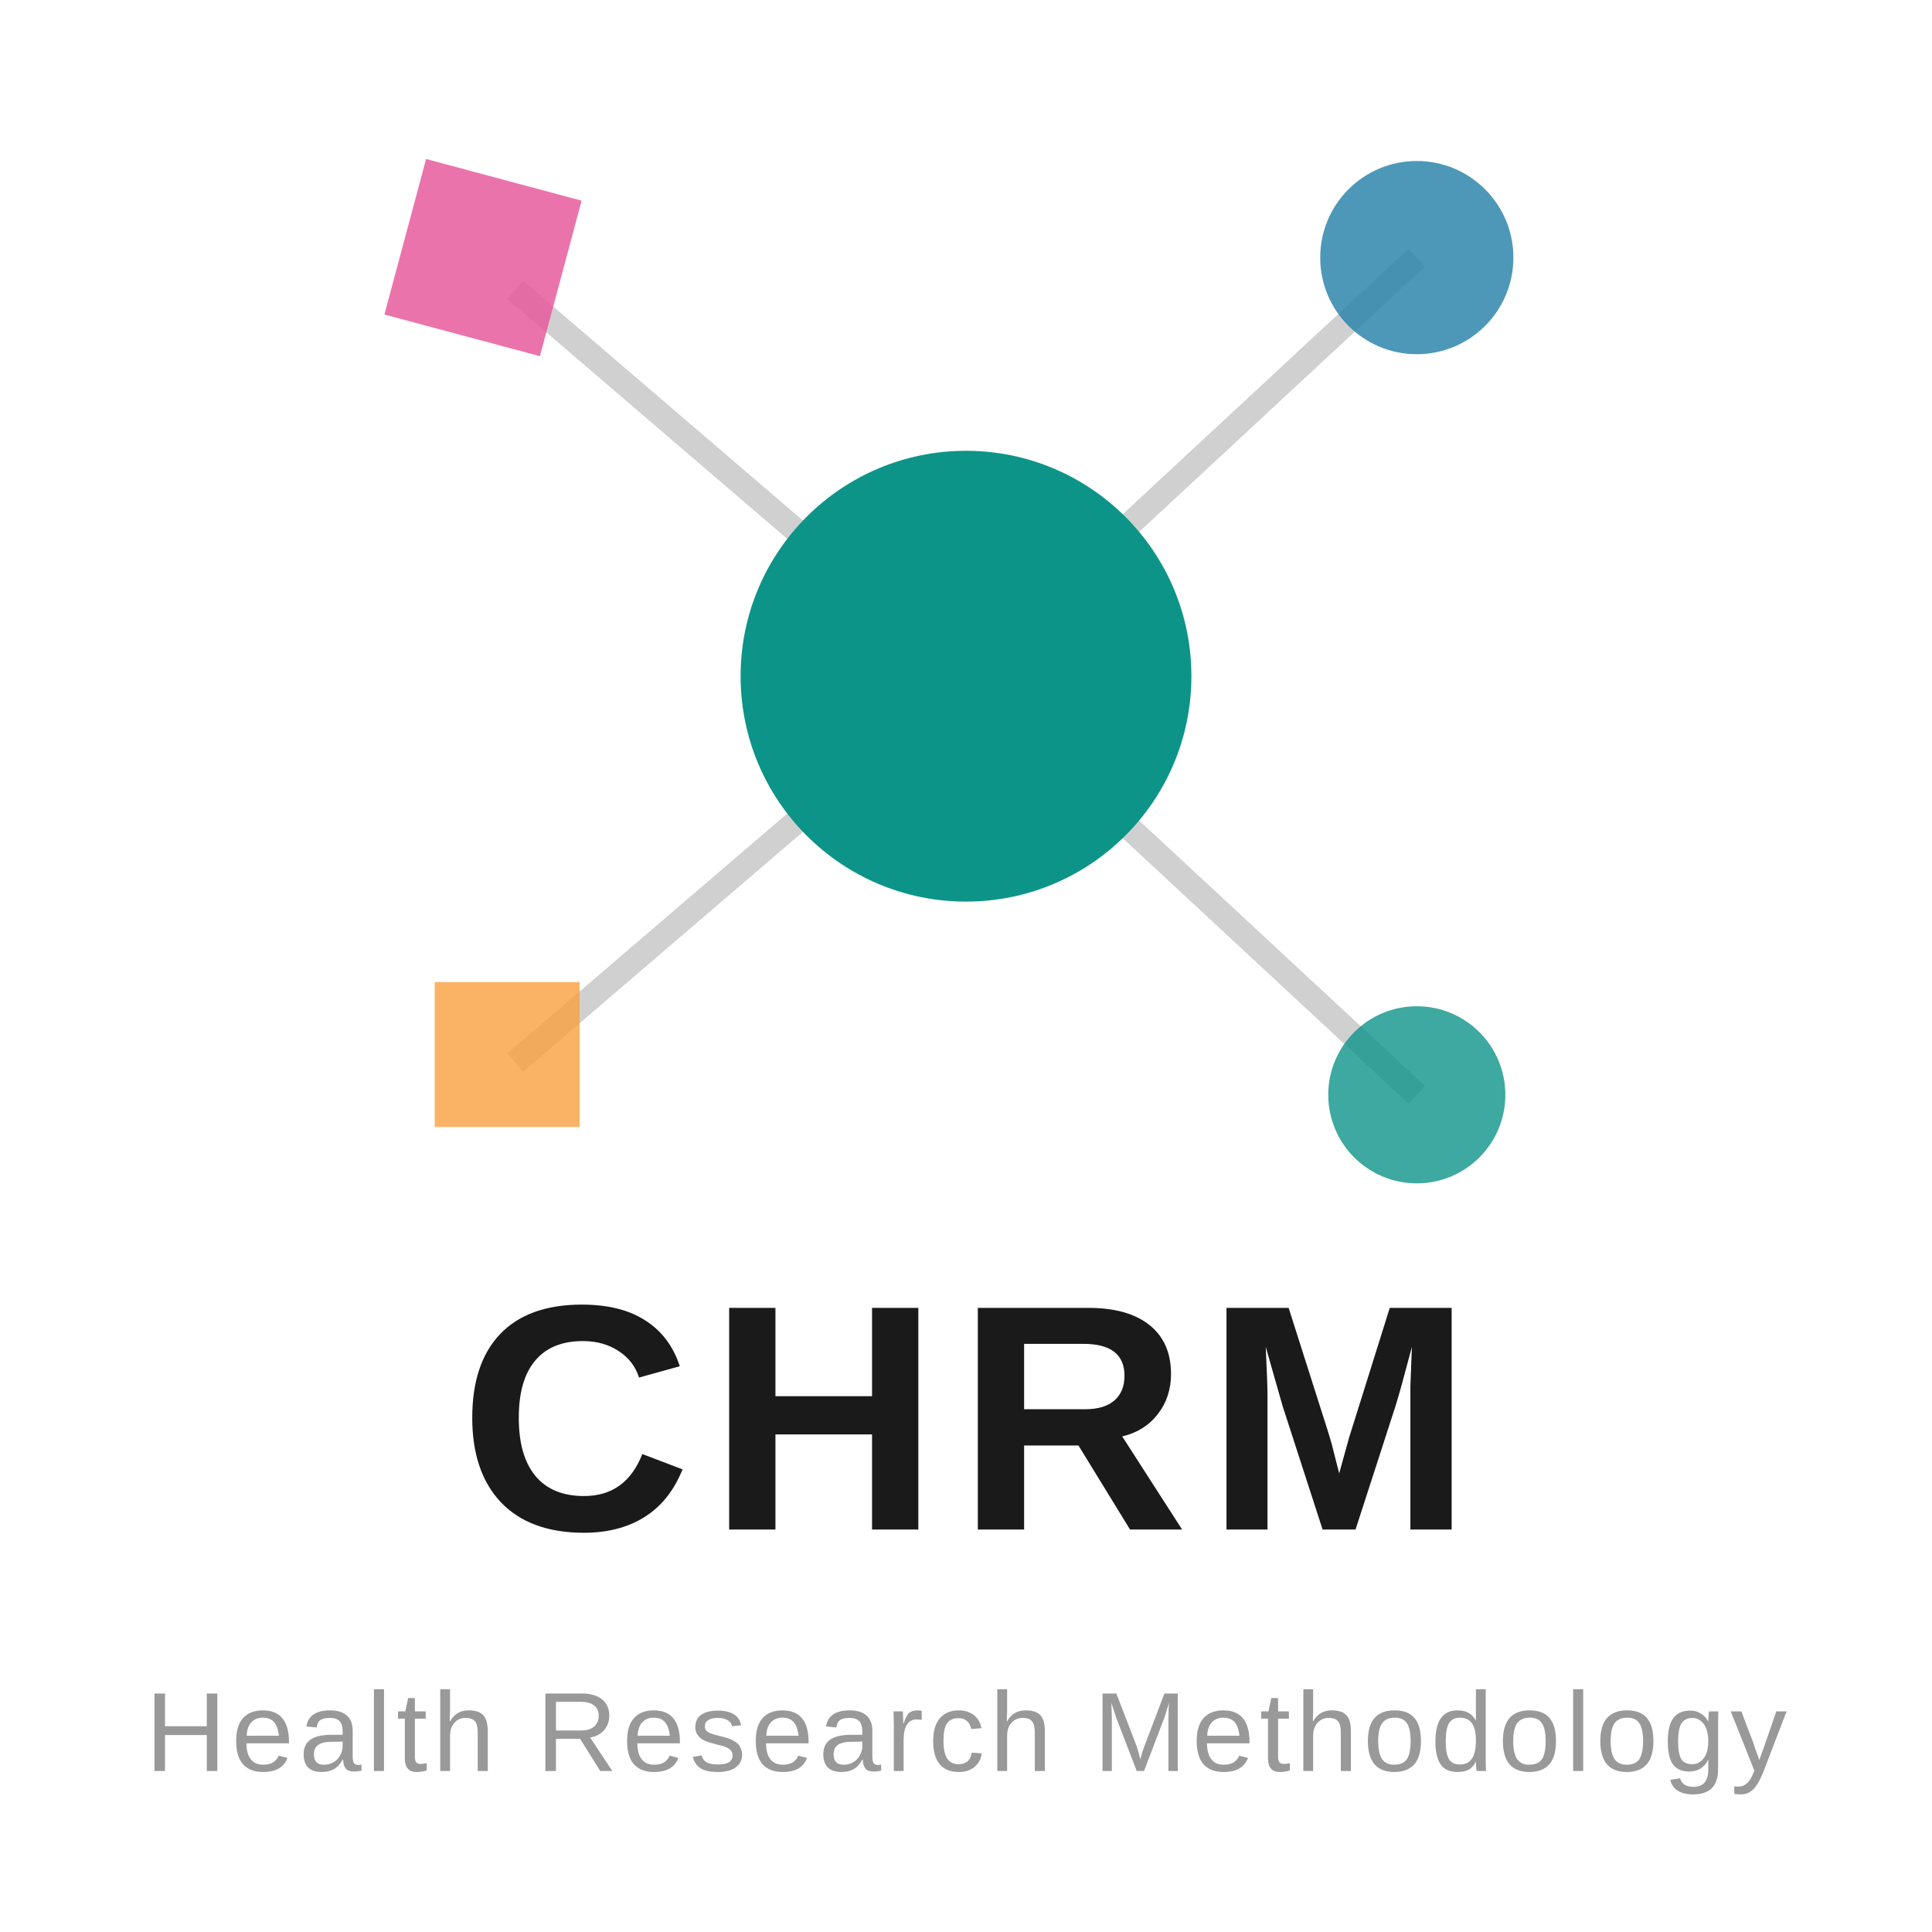
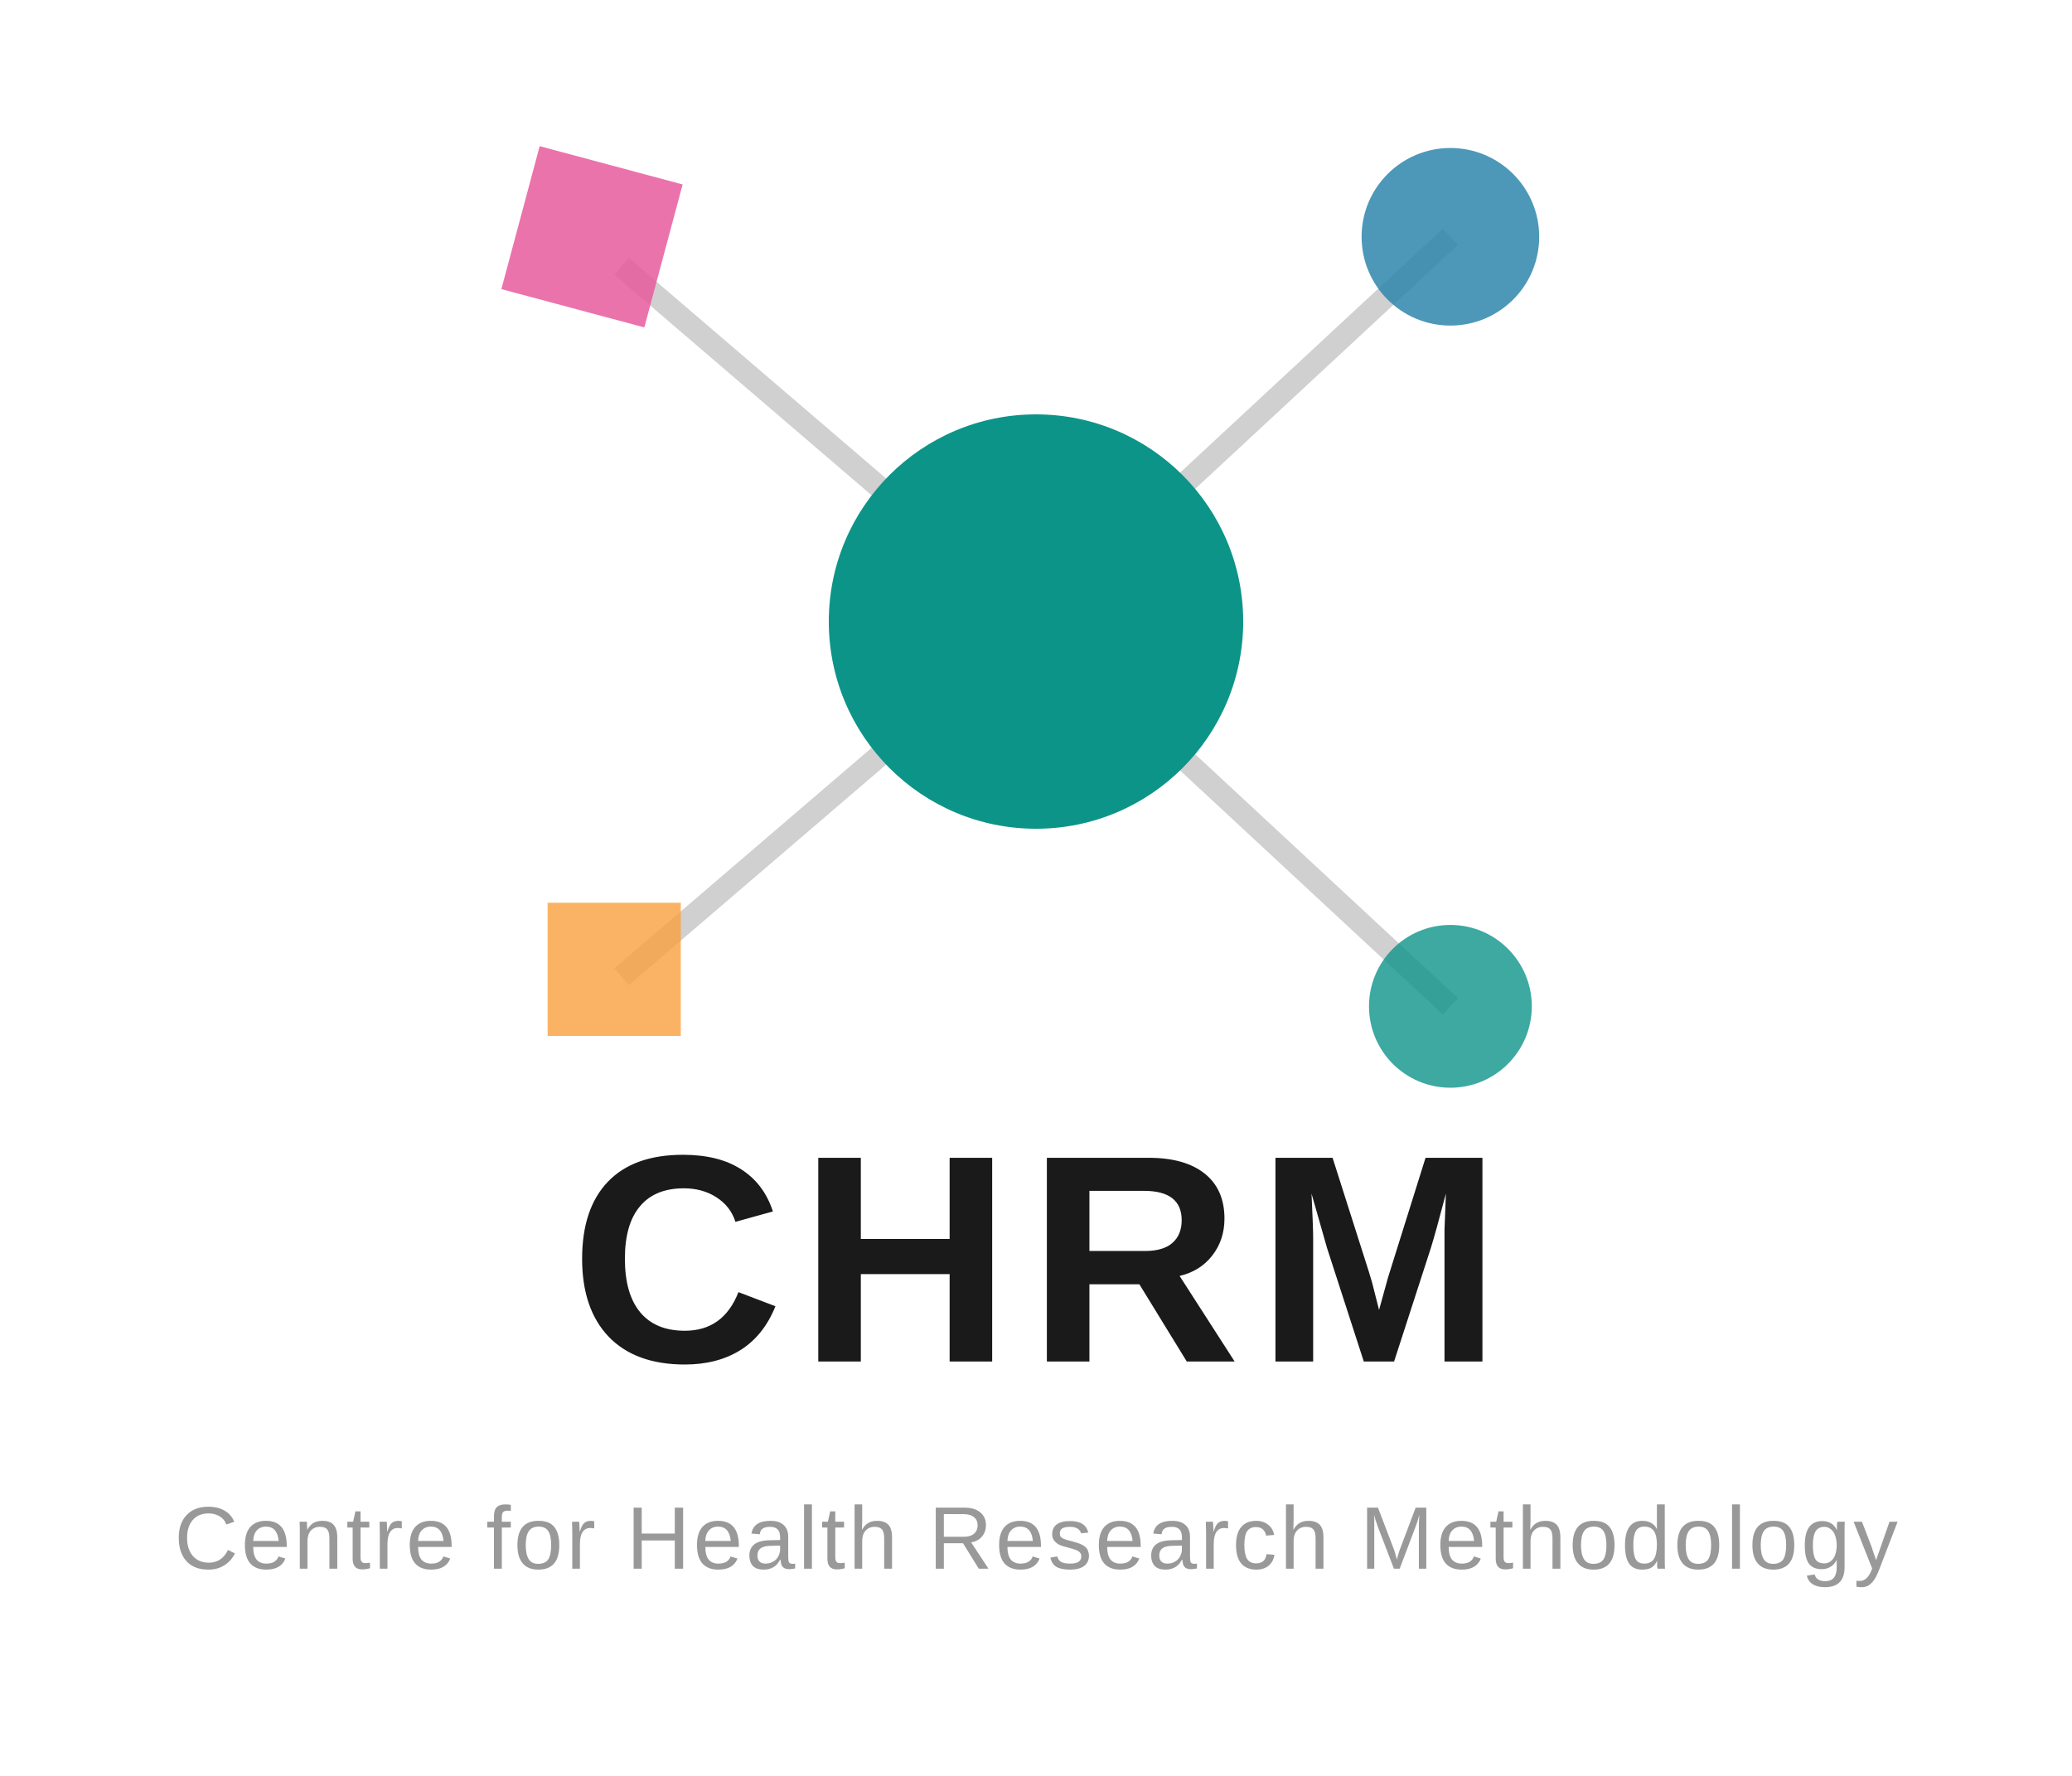
- <svg xmlns="http://www.w3.org/2000/svg" width="120" height="120" viewBox="0 0 120 120">
-   <line x1="60" y1="42" x2="32" y2="18" stroke="#d0d0d0" stroke-width="1.5" />
-   <line x1="60" y1="42" x2="88" y2="16" stroke="#d0d0d0" stroke-width="1.5" />
-   <line x1="60" y1="42" x2="32" y2="66" stroke="#d0d0d0" stroke-width="1.5" />
-   <line x1="60" y1="42" x2="88" y2="68" stroke="#d0d0d0" stroke-width="1.5" />
-   <rect x="25" y="11" width="10" height="10" fill="#E85A9C" opacity="0.85" transform="rotate(15 30 16)" />
-   <circle cx="88" cy="16" r="6" fill="#2E86AB" opacity="0.85" />
-   <rect x="27" y="61" width="9" height="9" fill="#F9A03F" opacity="0.8" />
-   <circle cx="88" cy="68" r="5.5" fill="#0D9488" opacity="0.8" />
-   <circle cx="60" cy="42" r="14" fill="#0D9488" />
-   <text x="60" y="95" font-family="Helvetica Neue, Arial, sans-serif" font-size="20" font-weight="700" fill="#1a1a1a" letter-spacing="1" text-anchor="middle">CHRM</text>
-   <text x="60" y="110" font-family="Helvetica Neue, Arial, sans-serif" font-size="7" font-weight="400" fill="#999999" letter-spacing="0.3" text-anchor="middle">Health Research Methodology</text>
+ <svg xmlns="http://www.w3.org/2000/svg" width="140" height="120" viewBox="0 0 140 120">
+   <line x1="70" y1="42" x2="42" y2="18" stroke="#d0d0d0" stroke-width="1.5" />
+   <line x1="70" y1="42" x2="98" y2="16" stroke="#d0d0d0" stroke-width="1.5" />
+   <line x1="70" y1="42" x2="42" y2="66" stroke="#d0d0d0" stroke-width="1.5" />
+   <line x1="70" y1="42" x2="98" y2="68" stroke="#d0d0d0" stroke-width="1.5" />
+   <rect x="35" y="11" width="10" height="10" fill="#E85A9C" opacity="0.85" transform="rotate(15 40 16)" />
+   <circle cx="98" cy="16" r="6" fill="#2E86AB" opacity="0.85" />
+   <rect x="37" y="61" width="9" height="9" fill="#F9A03F" opacity="0.8" />
+   <circle cx="98" cy="68" r="5.5" fill="#0D9488" opacity="0.8" />
+   <circle cx="70" cy="42" r="14" fill="#0D9488" />
+   <text x="70" y="92" font-family="Helvetica Neue, Arial, sans-serif" font-size="20" font-weight="700" fill="#1a1a1a" letter-spacing="1" text-anchor="middle">CHRM</text>
+   <text x="70" y="106" font-family="Helvetica Neue, Arial, sans-serif" font-size="6" font-weight="400" fill="#999999" letter-spacing="0.2" text-anchor="middle">Centre for Health Research Methodology</text>
</svg>
